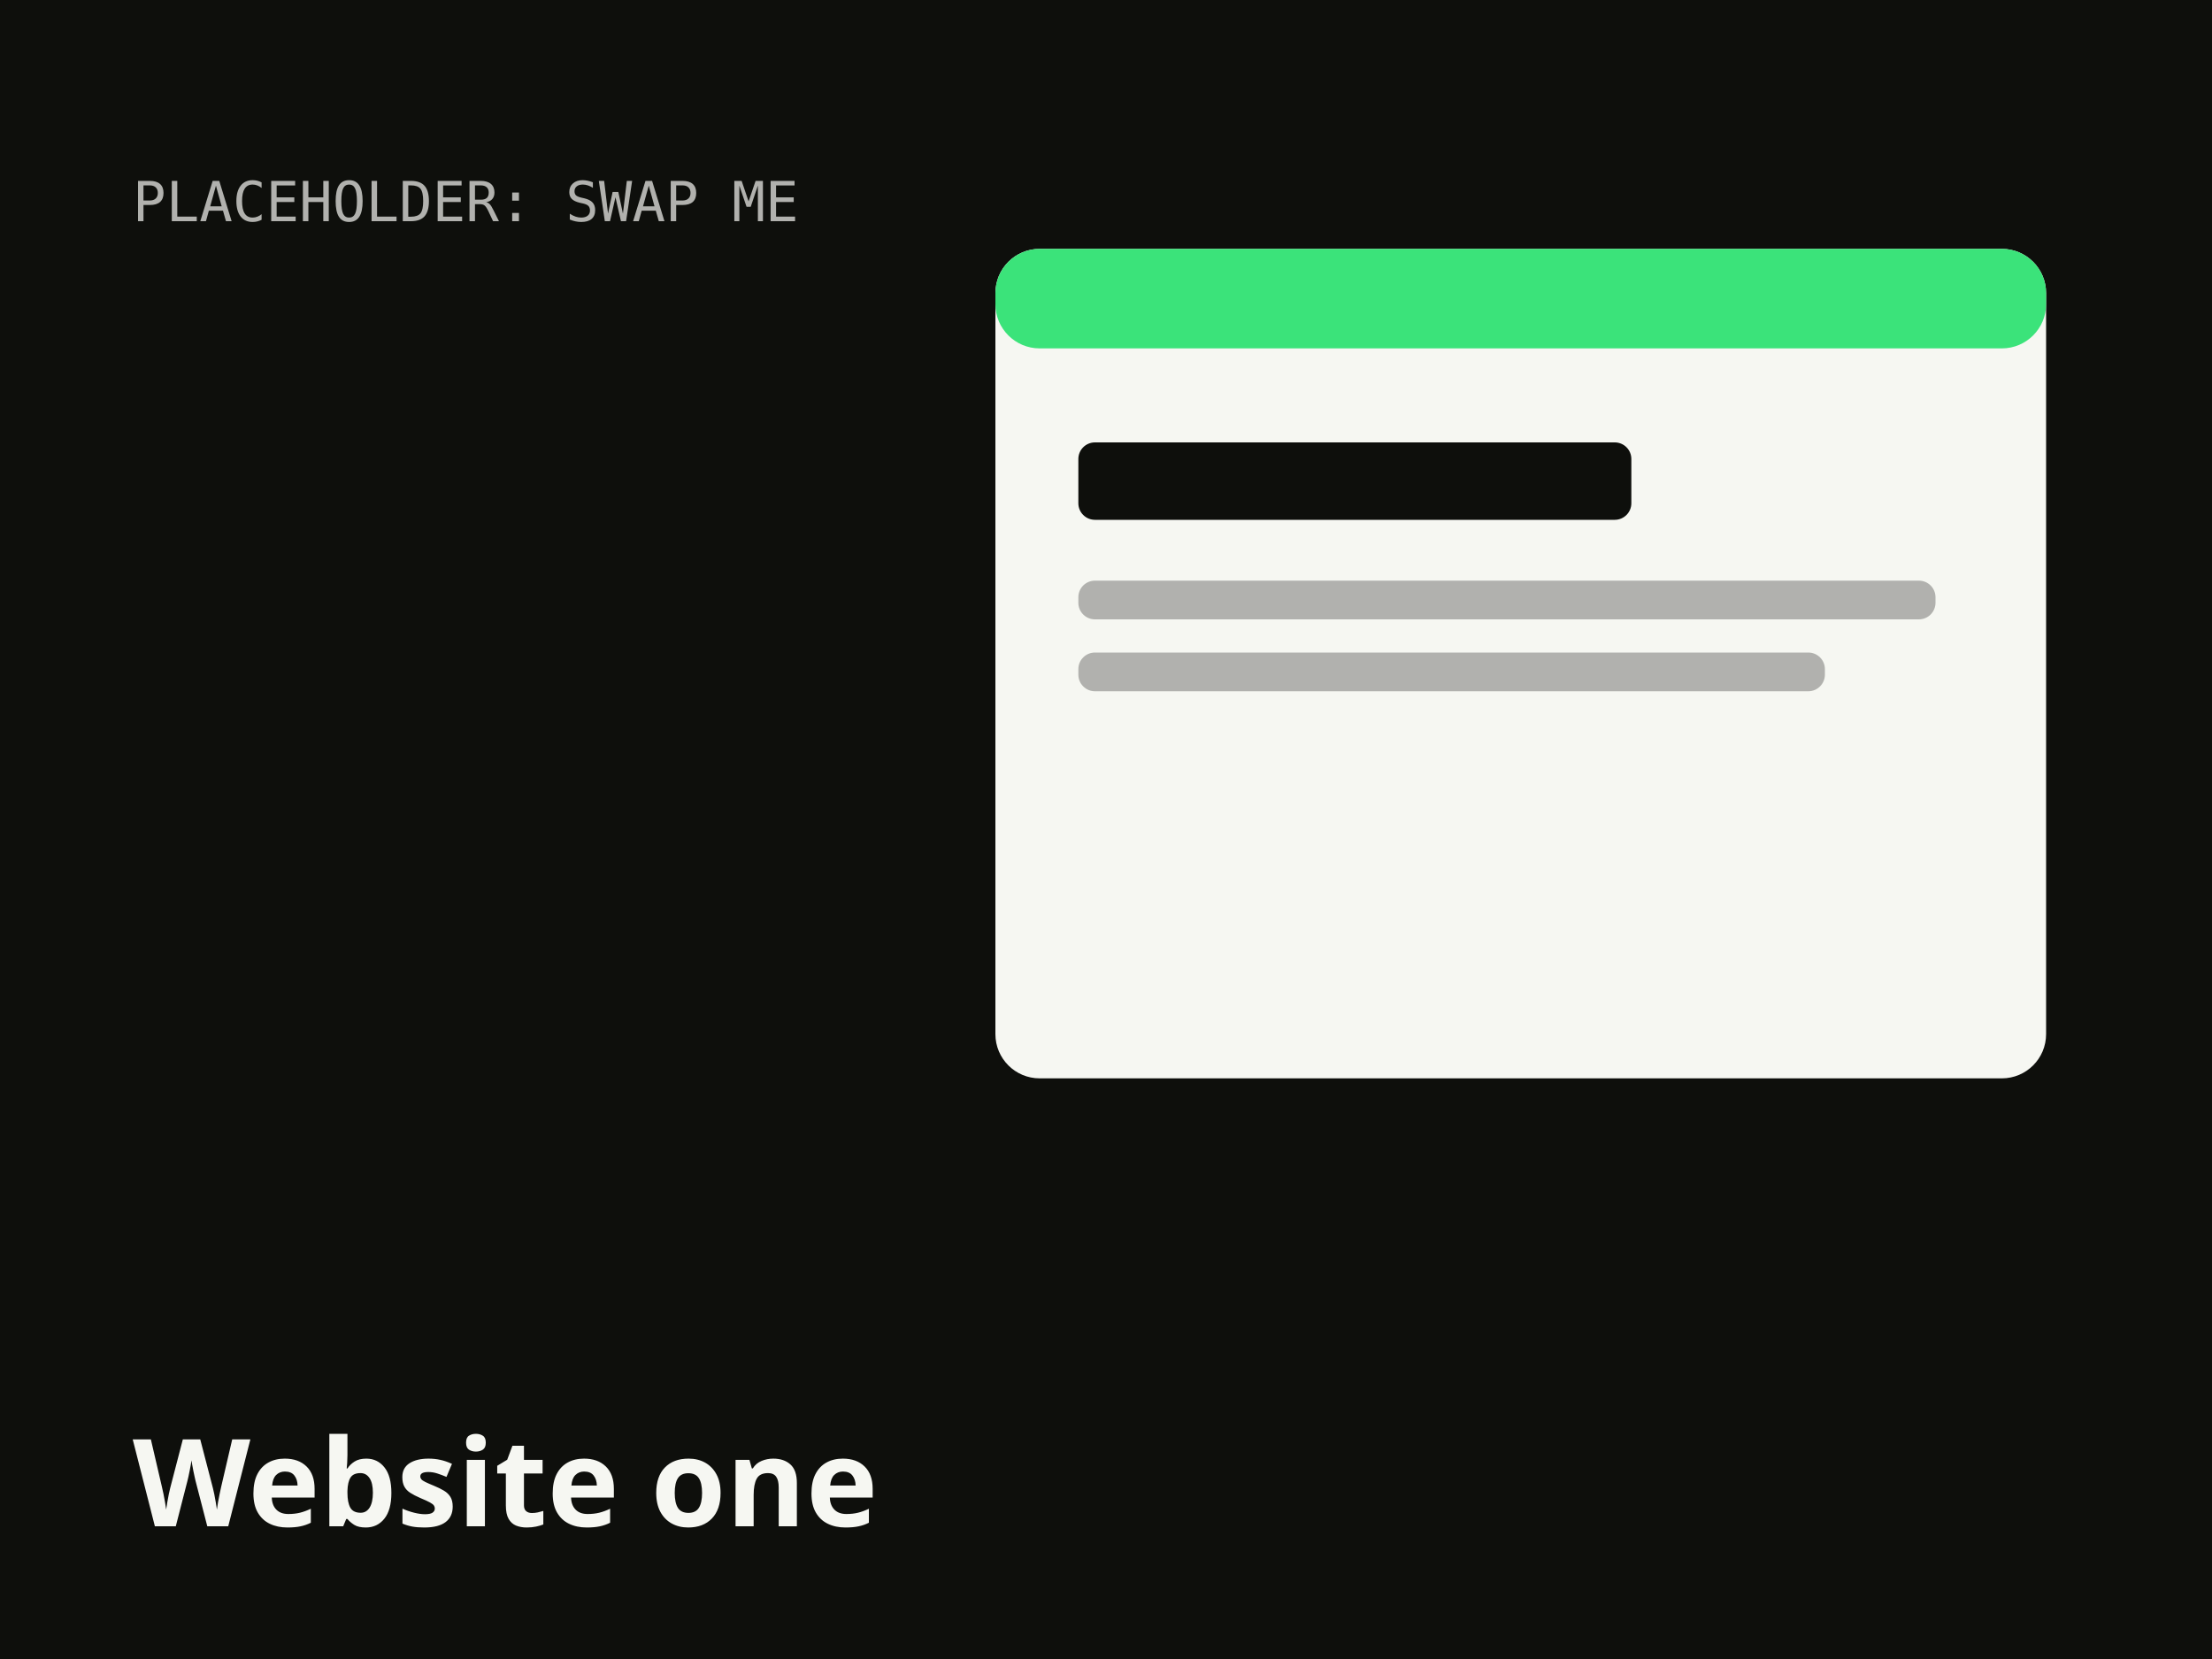
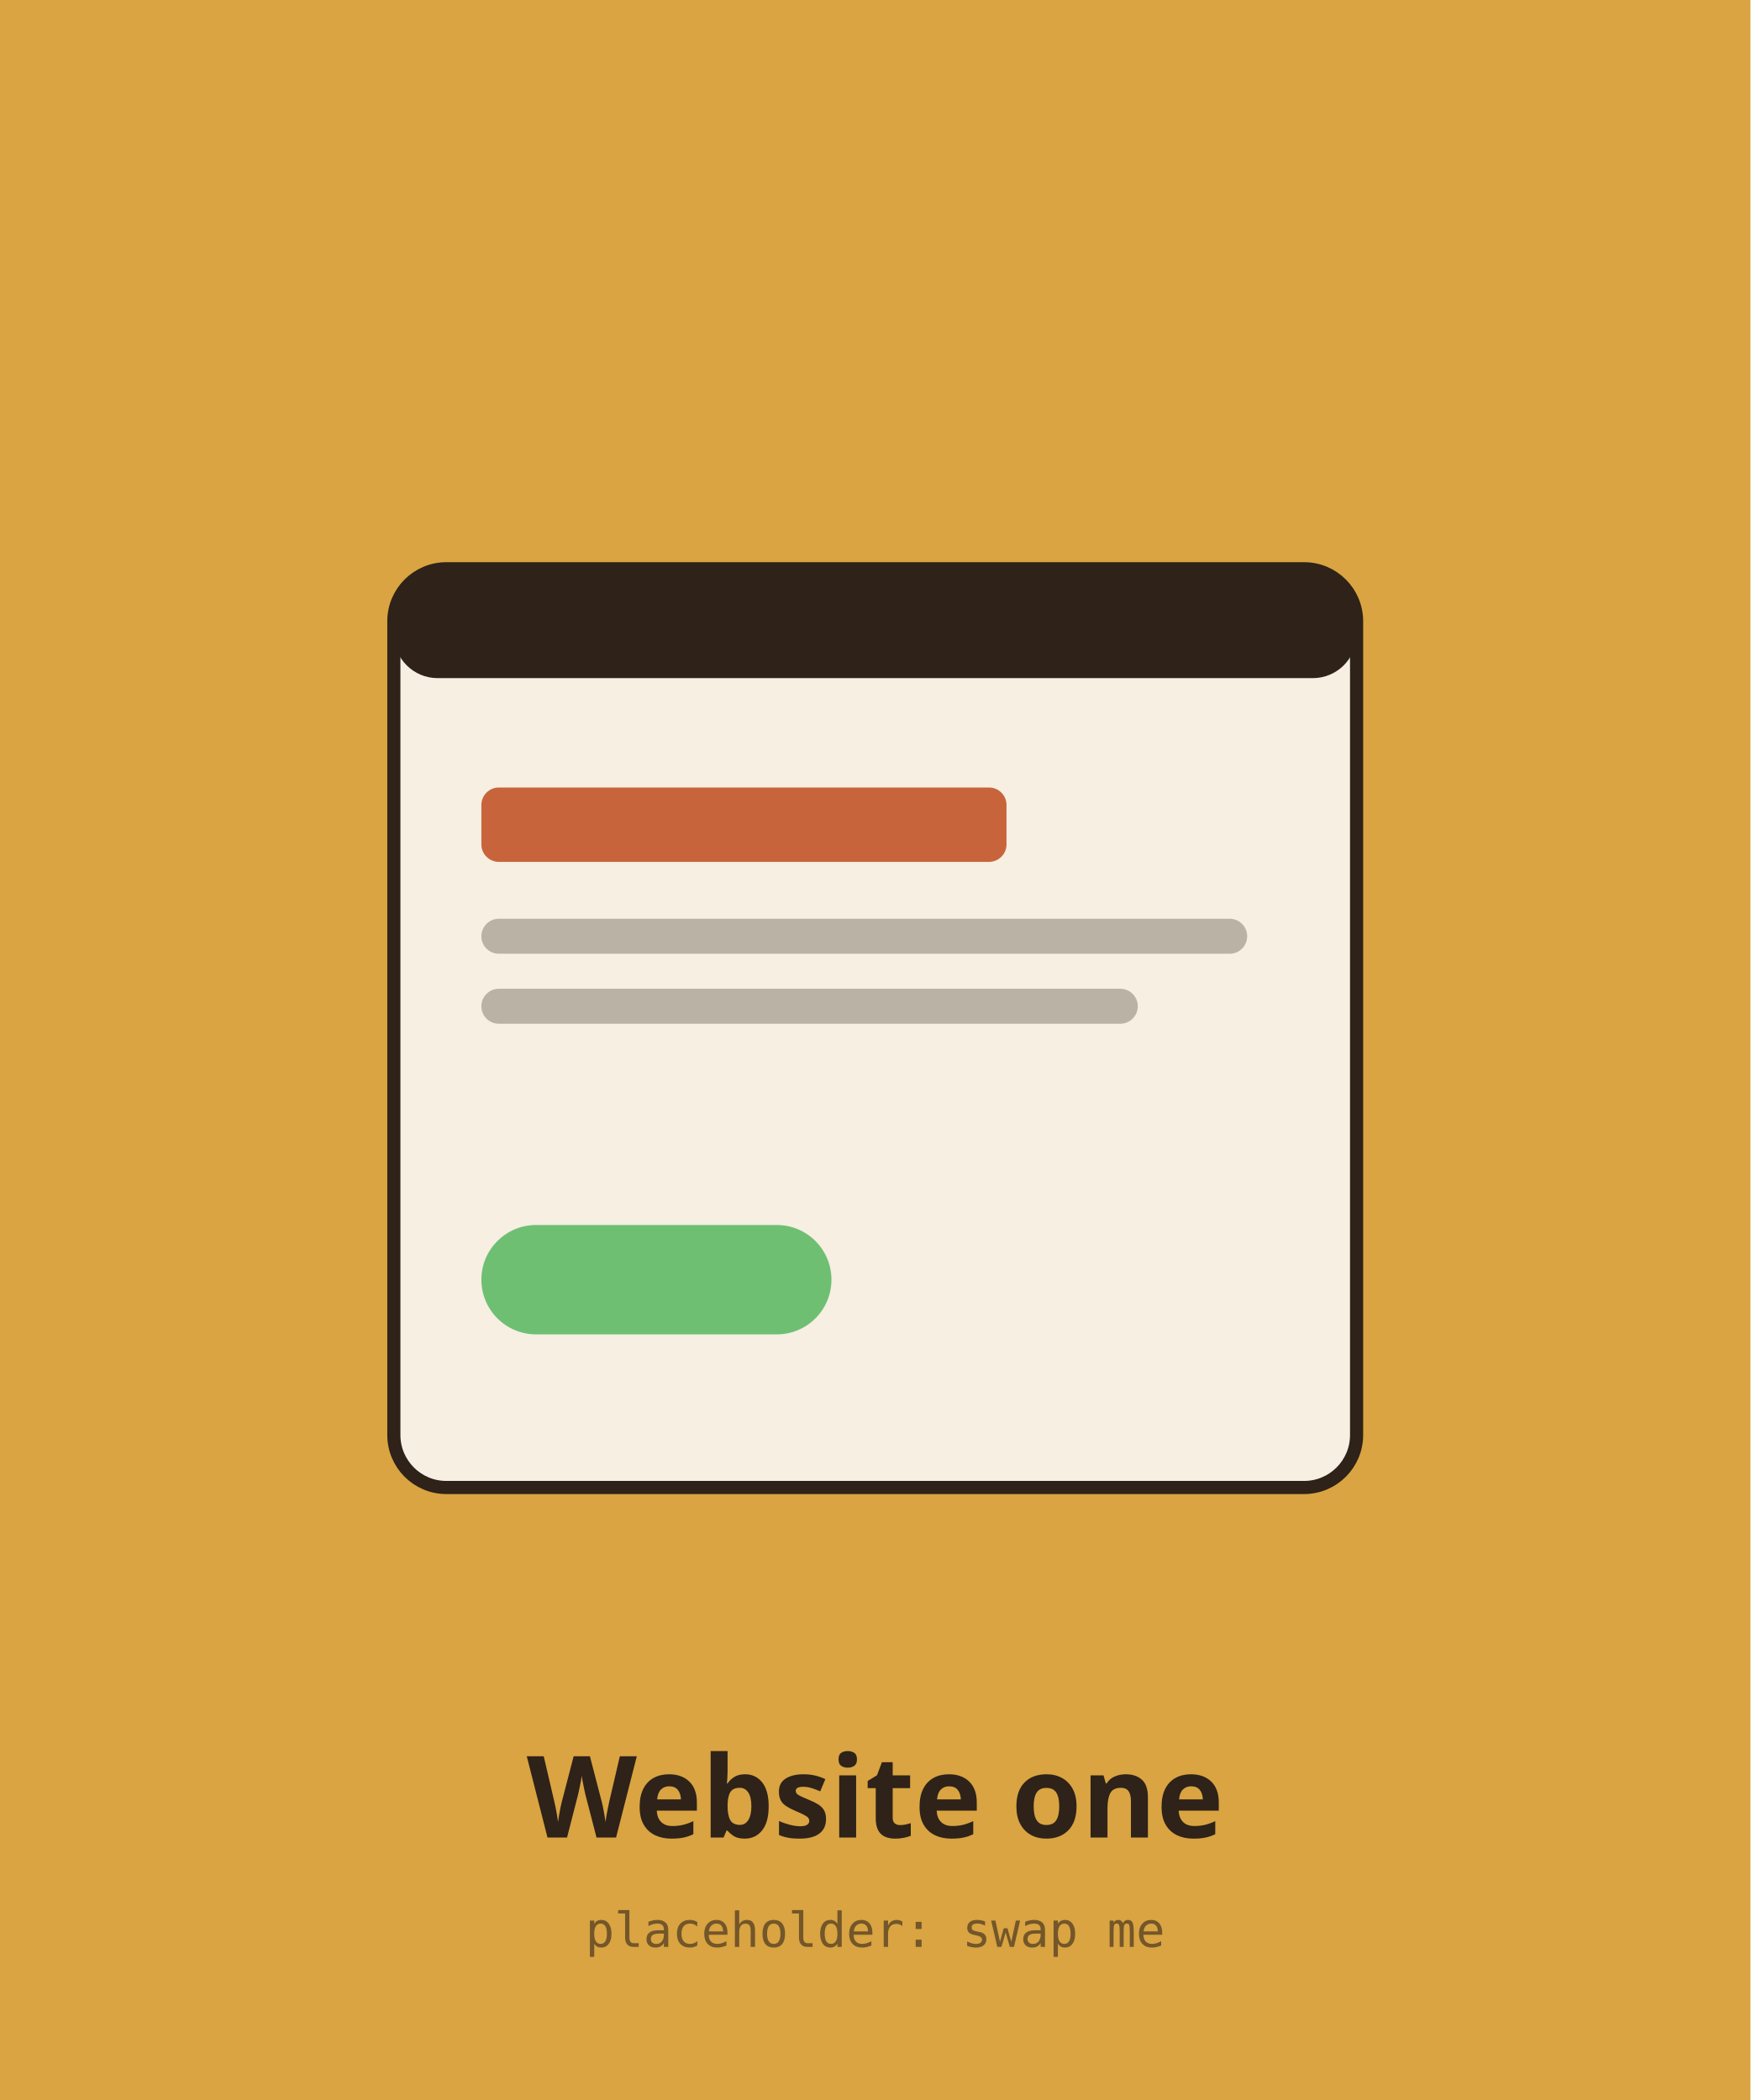
- <svg xmlns="http://www.w3.org/2000/svg" viewBox="0 0 800 600">
-   <rect width="800" height="600" fill="#0E0F0C" />
-   <rect x="360" y="90" width="380" height="300" rx="16" fill="#F6F7F2" />
-   <rect x="360" y="90" width="380" height="36" rx="16" fill="#3BE37A" />
-   <rect x="390" y="160" width="200" height="28" rx="6" fill="#0E0F0C" />
-   <rect x="390" y="210" width="310" height="14" rx="6" fill="#0E0F0C" opacity="0.3" />
-   <rect x="390" y="236" width="270" height="14" rx="6" fill="#0E0F0C" opacity="0.3" />
-   <text x="48" y="552" font-family="system-ui, sans-serif" font-size="44" font-weight="800" fill="#F6F7F2">Website one</text>
-   <text x="48" y="80" font-family="ui-monospace, monospace" font-size="20" fill="#F6F7F2" opacity="0.7">PLACEHOLDER: SWAP ME</text>
+ <svg xmlns="http://www.w3.org/2000/svg" viewBox="0 0 800 960">
+   <rect width="800" height="960" fill="#D9A441" />
+   <rect x="180" y="260" width="440" height="420" rx="24" fill="#F6EFE2" stroke="#2E2219" stroke-width="6" />
+   <rect x="180" y="260" width="440" height="50" rx="20" fill="#2E2219" />
+   <rect x="220" y="360" width="240" height="34" rx="8" fill="#C8643B" />
+   <rect x="220" y="420" width="350" height="16" rx="8" fill="#2E2219" opacity="0.3" />
+   <rect x="220" y="452" width="300" height="16" rx="8" fill="#2E2219" opacity="0.3" />
+   <rect x="220" y="560" width="160" height="50" rx="25" fill="#6FBF73" />
+   <text x="400" y="840" text-anchor="middle" font-family="system-ui, sans-serif" font-size="52" font-weight="800" fill="#2E2219">Website one</text>
+   <text x="400" y="890" text-anchor="middle" font-family="ui-monospace, monospace" font-size="22" fill="#2E2219" opacity="0.6">placeholder: swap me</text>
</svg>
